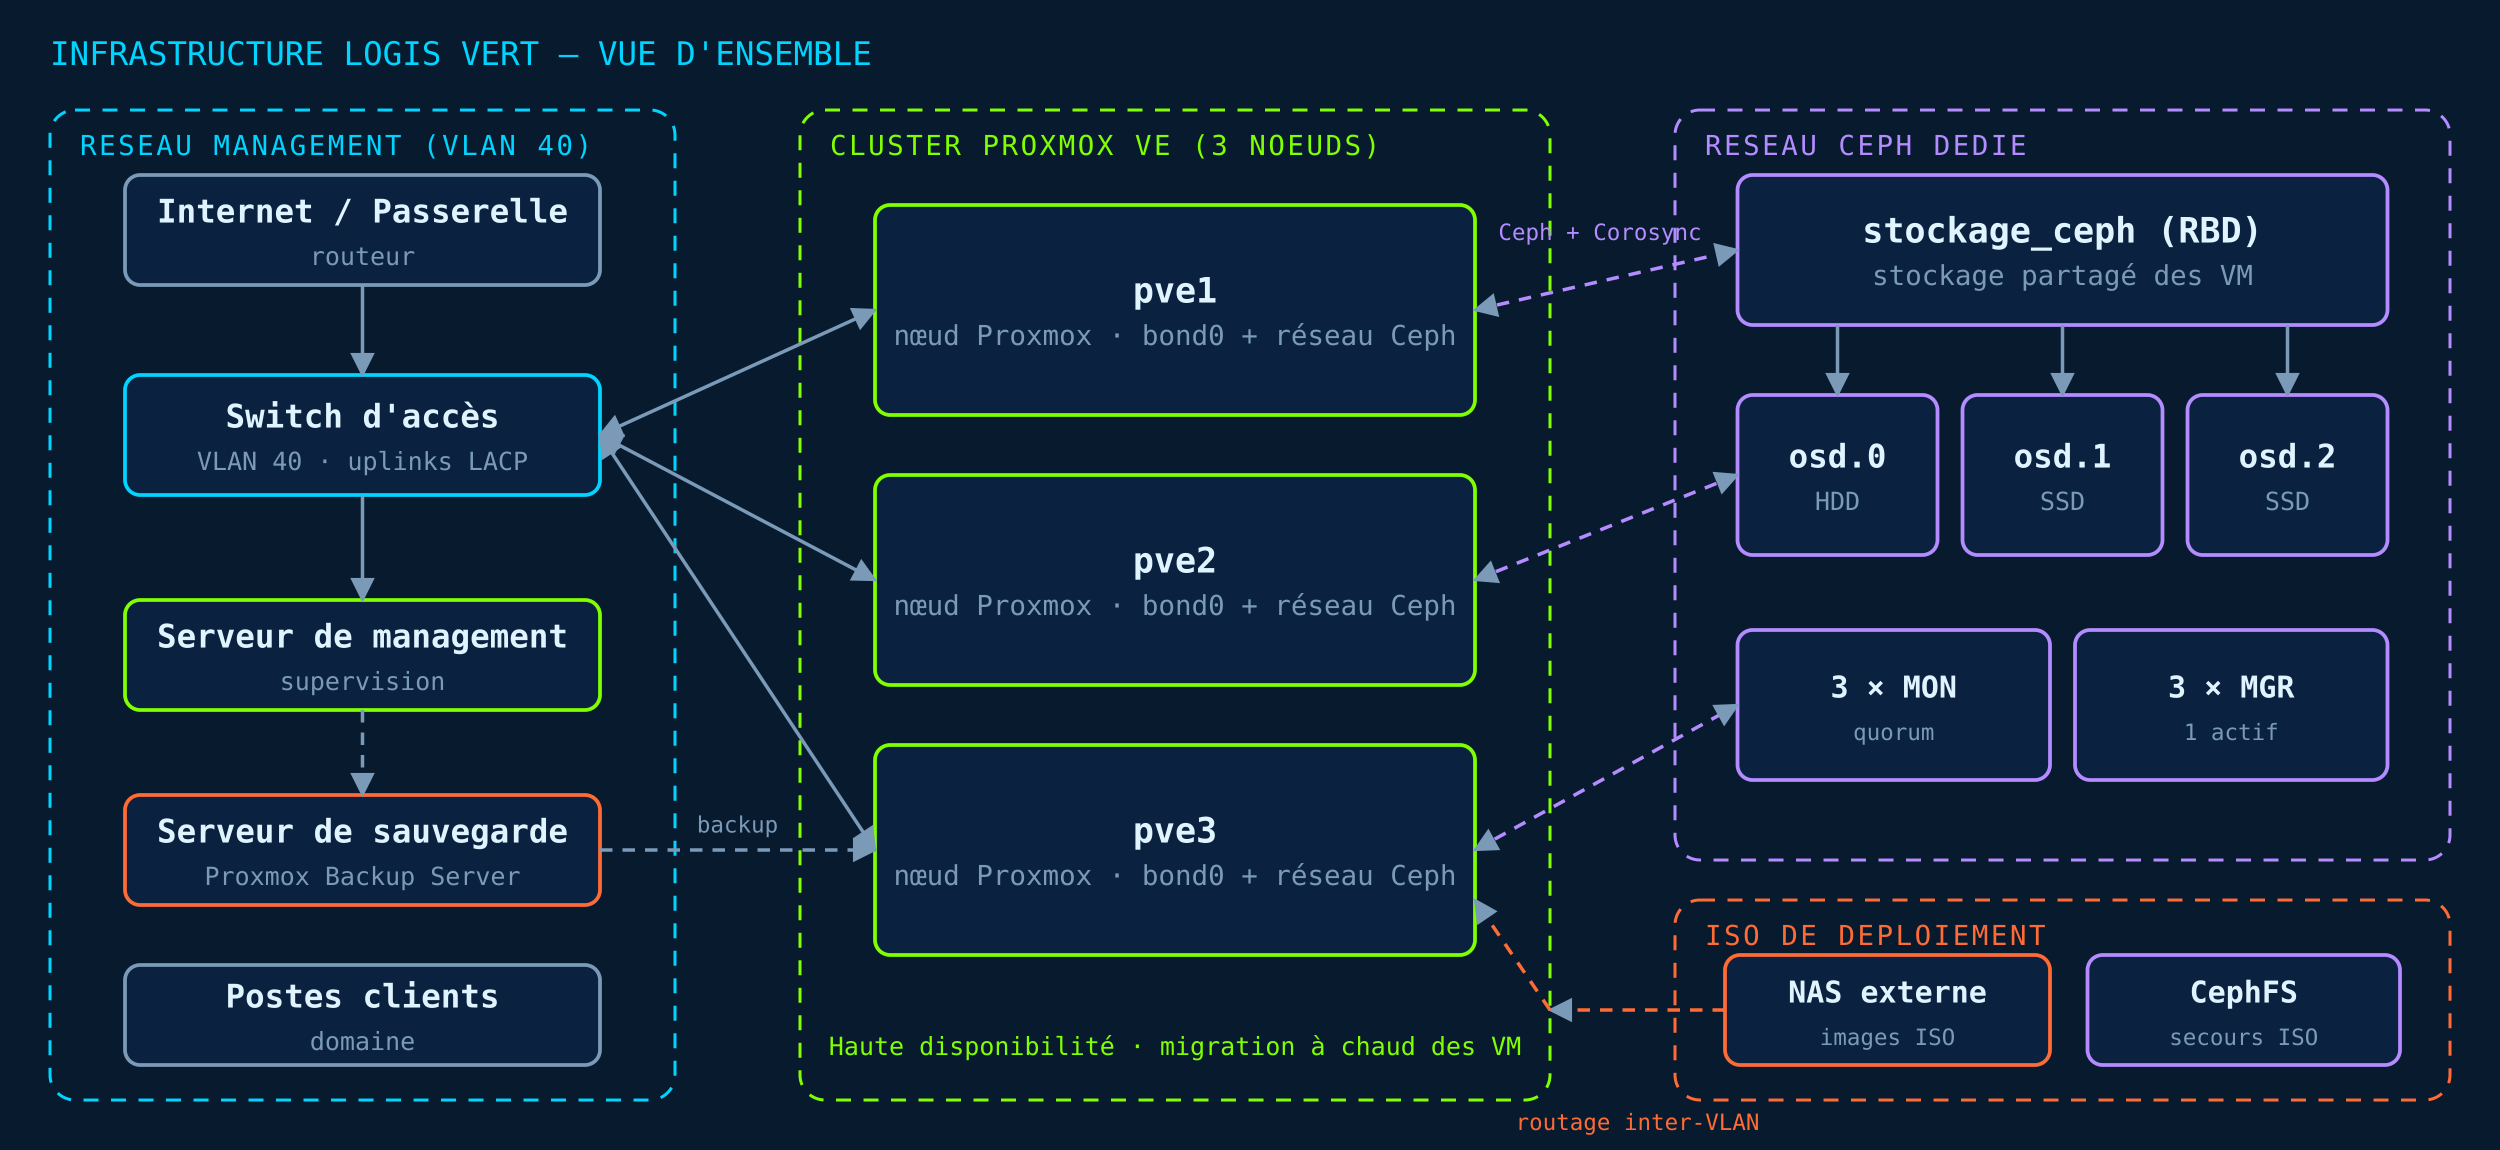
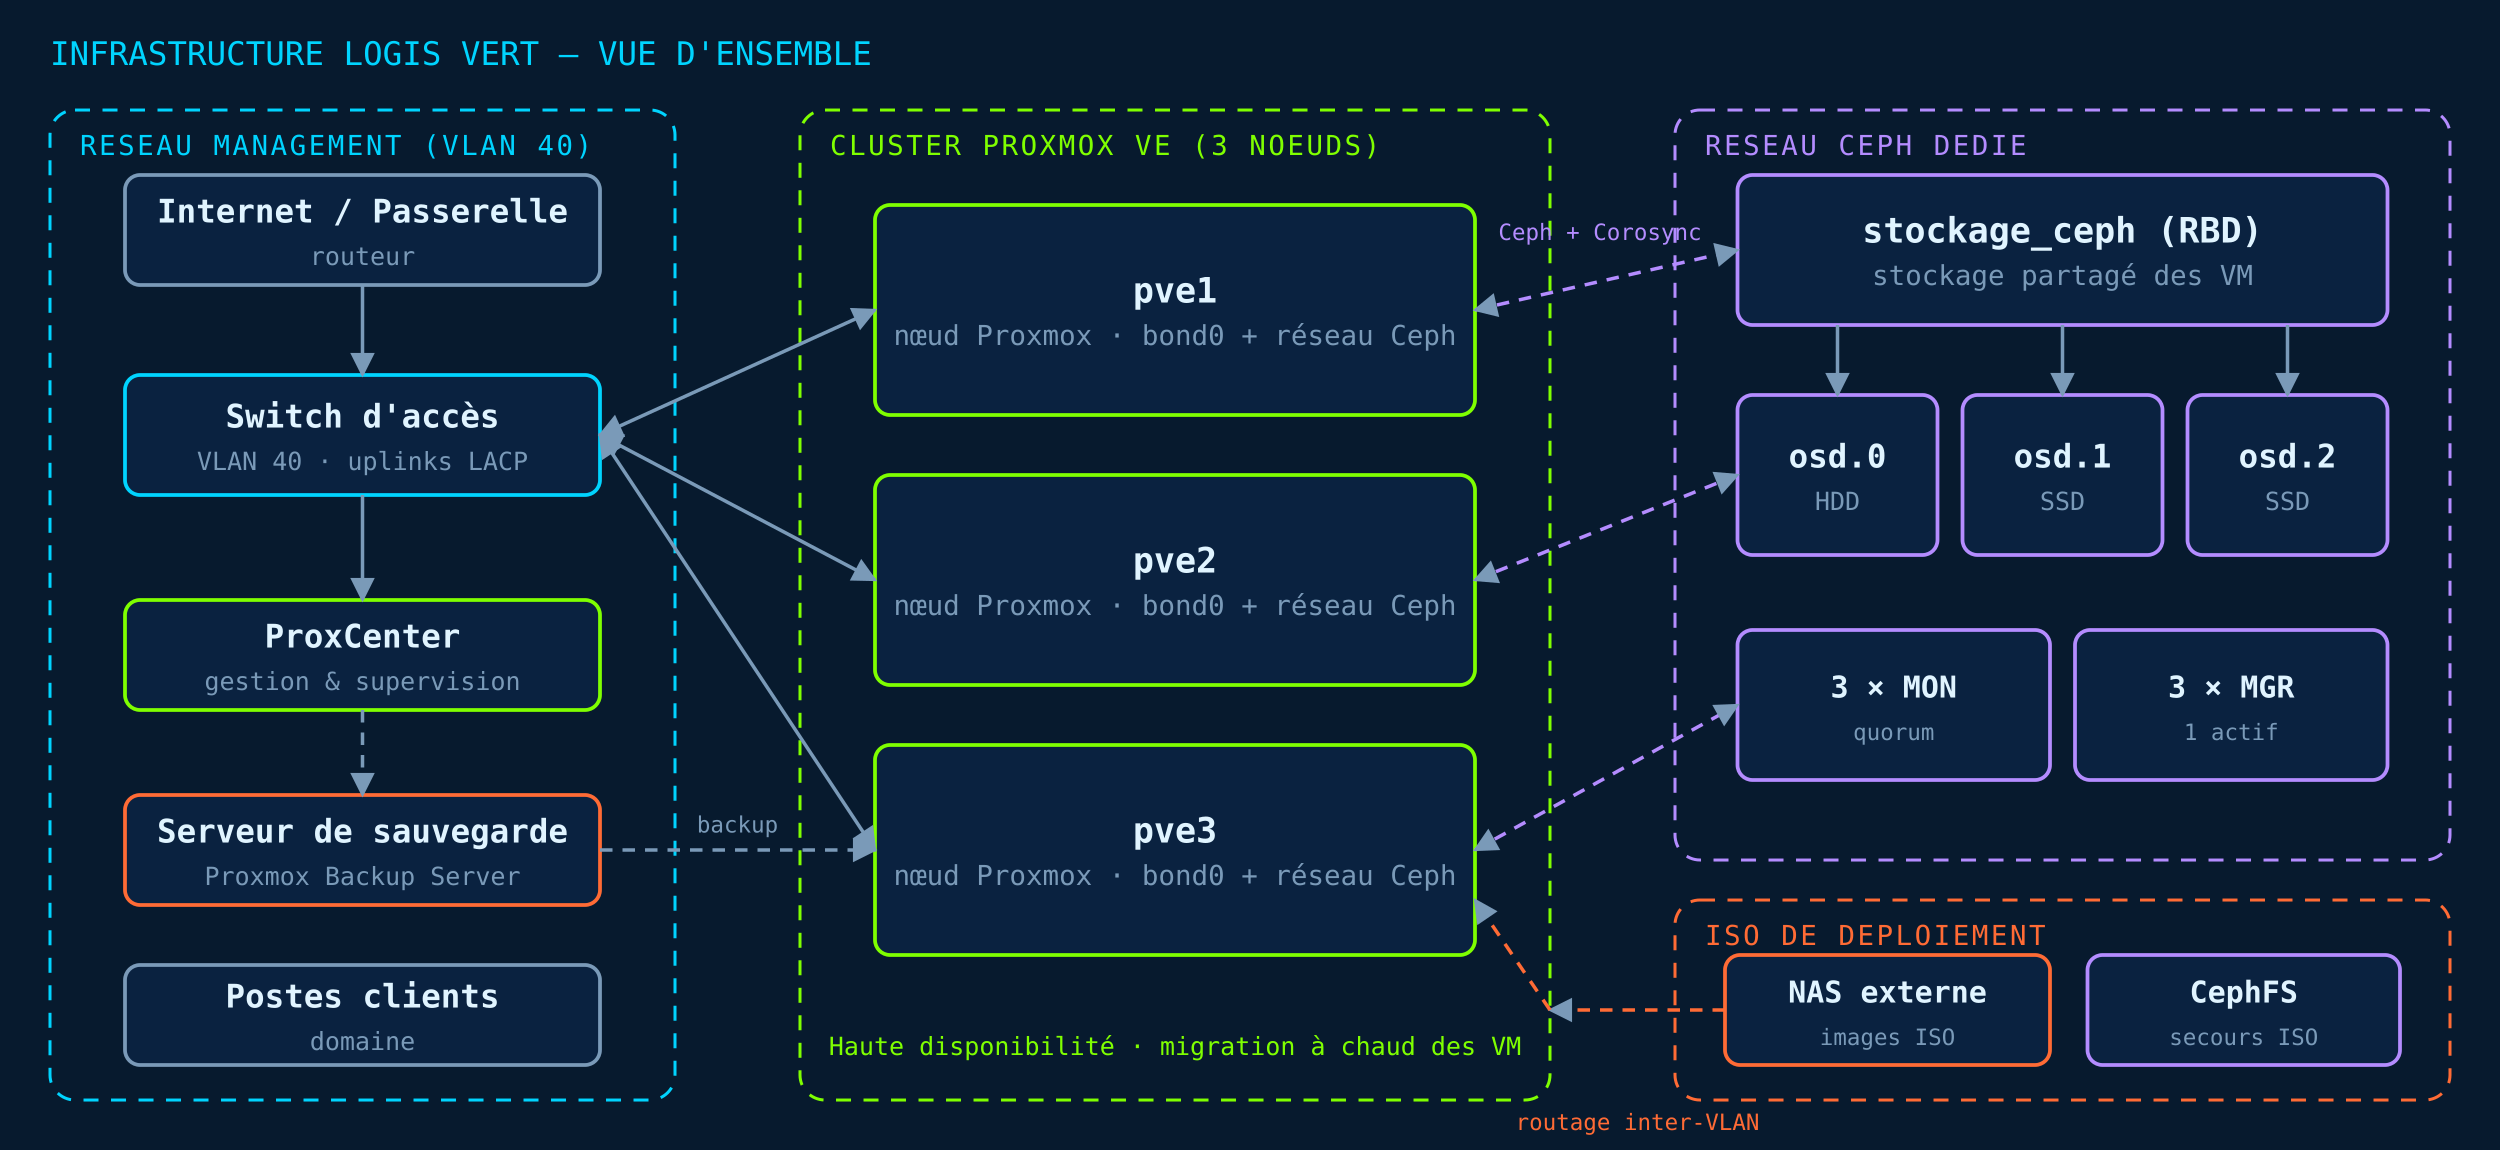
<svg xmlns="http://www.w3.org/2000/svg" viewBox="0 0 1000 460" role="img" aria-label="Architecture générale de l'infrastructure Logis Vert">
  <defs>
    <marker id="a" viewBox="0 0 10 10" refX="9" refY="5" markerWidth="7" markerHeight="7" orient="auto-start-reverse">
      <path d="M0 0L10 5L0 10z" fill="#7a9ab8" />
    </marker>
  </defs>
  <rect width="1000" height="460" fill="#071a2e" />
  <g font-family="ui-monospace,Menlo,Consolas,monospace" fill="#e0f4ff">
    <text x="20" y="26" text-anchor="start" font-size="13" fill="#00d4ff">INFRASTRUCTURE LOGIS VERT — VUE D'ENSEMBLE</text>
    <rect x="20" y="44" width="250" height="396" rx="10" fill="none" stroke="#00d4ff" stroke-width="1.2" stroke-dasharray="6 5" />
    <text x="32" y="62" font-size="11" fill="#00d4ff" letter-spacing="1">RESEAU MANAGEMENT (VLAN 40)</text>
    <rect x="50" y="70" width="190" height="44" rx="6" fill="#0a2240" stroke="#7a9ab8" stroke-width="1.5" />
    <text x="145.0" y="89.0" text-anchor="middle" font-size="13" font-weight="bold">Internet / Passerelle</text>
    <text x="145.0" y="106.0" text-anchor="middle" font-size="10" fill="#7a9ab8">routeur</text>
    <rect x="50" y="150" width="190" height="48" rx="6" fill="#0a2240" stroke="#00d4ff" stroke-width="1.5" />
    <text x="145.0" y="171.0" text-anchor="middle" font-size="13" font-weight="bold">Switch d'accès</text>
    <text x="145.0" y="188.0" text-anchor="middle" font-size="10" fill="#7a9ab8">VLAN 40 · uplinks LACP</text>
    <rect x="50" y="240" width="190" height="44" rx="6" fill="#0a2240" stroke="#7fff00" stroke-width="1.5" />
-     <text x="145.0" y="259.0" text-anchor="middle" font-size="13" font-weight="bold">Serveur de management</text>
-     <text x="145.0" y="276.0" text-anchor="middle" font-size="10" fill="#7a9ab8">supervision</text>
+     <text x="145.0" y="259.0" text-anchor="middle" font-size="13" font-weight="bold">ProxCenter</text>
+     <text x="145.0" y="276.0" text-anchor="middle" font-size="10" fill="#7a9ab8">gestion &amp; supervision</text>
    <rect x="50" y="318" width="190" height="44" rx="6" fill="#0a2240" stroke="#ff6b35" stroke-width="1.5" />
    <text x="145.0" y="337.0" text-anchor="middle" font-size="13" font-weight="bold">Serveur de sauvegarde</text>
    <text x="145.0" y="354.0" text-anchor="middle" font-size="10" fill="#7a9ab8">Proxmox Backup Server</text>
    <rect x="50" y="386" width="190" height="40" rx="6" fill="#0a2240" stroke="#7a9ab8" stroke-width="1.5" />
    <text x="145.0" y="403.0" text-anchor="middle" font-size="13" font-weight="bold">Postes clients</text>
    <text x="145.0" y="420.0" text-anchor="middle" font-size="10" fill="#7a9ab8">domaine</text>
    <line x1="145" y1="114" x2="145" y2="150" stroke="#7a9ab8" stroke-width="1.4" marker-end="url(#a)" />
    <line x1="145" y1="198" x2="145" y2="240" stroke="#7a9ab8" stroke-width="1.4" marker-end="url(#a)" />
    <line x1="145" y1="284" x2="145" y2="318" stroke="#7a9ab8" stroke-width="1.4" stroke-dasharray="5 4" marker-end="url(#a)" />
    <rect x="320" y="44" width="300" height="396" rx="10" fill="none" stroke="#7fff00" stroke-width="1.2" stroke-dasharray="6 5" />
    <text x="332" y="62" font-size="11" fill="#7fff00" letter-spacing="1">CLUSTER PROXMOX VE (3 NOEUDS)</text>
    <rect x="350" y="82" width="240" height="84" rx="6" fill="#0a2240" stroke="#7fff00" stroke-width="1.5" />
    <text x="470.0" y="121.0" text-anchor="middle" font-size="14" font-weight="bold">pve1</text>
    <text x="470.0" y="138.0" text-anchor="middle" font-size="11" fill="#7a9ab8">nœud Proxmox · bond0 + réseau Ceph</text>
    <rect x="350" y="190" width="240" height="84" rx="6" fill="#0a2240" stroke="#7fff00" stroke-width="1.5" />
    <text x="470.0" y="229.0" text-anchor="middle" font-size="14" font-weight="bold">pve2</text>
    <text x="470.0" y="246.0" text-anchor="middle" font-size="11" fill="#7a9ab8">nœud Proxmox · bond0 + réseau Ceph</text>
    <rect x="350" y="298" width="240" height="84" rx="6" fill="#0a2240" stroke="#7fff00" stroke-width="1.5" />
    <text x="470.0" y="337.0" text-anchor="middle" font-size="14" font-weight="bold">pve3</text>
    <text x="470.0" y="354.0" text-anchor="middle" font-size="11" fill="#7a9ab8">nœud Proxmox · bond0 + réseau Ceph</text>
    <text x="470" y="422" text-anchor="middle" font-size="10" fill="#7fff00">Haute disponibilité · migration à chaud des VM</text>
    <line x1="240" y1="174" x2="350" y2="124" stroke="#7a9ab8" stroke-width="1.4" marker-end="url(#a)" marker-start="url(#a)" />
    <line x1="240" y1="174" x2="350" y2="232" stroke="#7a9ab8" stroke-width="1.4" marker-end="url(#a)" marker-start="url(#a)" />
    <line x1="240" y1="174" x2="350" y2="340" stroke="#7a9ab8" stroke-width="1.4" marker-end="url(#a)" marker-start="url(#a)" />
    <line x1="240" y1="340" x2="350" y2="340" stroke="#7a9ab8" stroke-width="1.4" stroke-dasharray="5 4" marker-end="url(#a)" />
    <text x="295" y="333" text-anchor="middle" font-size="9" fill="#7a9ab8">backup</text>
    <rect x="670" y="44" width="310" height="300" rx="10" fill="none" stroke="#b48cff" stroke-width="1.2" stroke-dasharray="6 5" />
    <text x="682" y="62" font-size="11" fill="#b48cff" letter-spacing="1">RESEAU CEPH DEDIE</text>
    <rect x="695" y="70" width="260" height="60" rx="6" fill="#0a2240" stroke="#b48cff" stroke-width="1.5" />
    <text x="825.0" y="97.0" text-anchor="middle" font-size="14" font-weight="bold">stockage_ceph (RBD)</text>
    <text x="825.0" y="114.0" text-anchor="middle" font-size="11" fill="#7a9ab8">stockage partagé des VM</text>
    <rect x="695" y="158" width="80" height="64" rx="6" fill="#0a2240" stroke="#b48cff" stroke-width="1.5" />
    <text x="735.0" y="187.0" text-anchor="middle" font-size="13" font-weight="bold">osd.0</text>
    <text x="735.0" y="204.0" text-anchor="middle" font-size="10" fill="#7a9ab8">HDD</text>
    <rect x="785" y="158" width="80" height="64" rx="6" fill="#0a2240" stroke="#b48cff" stroke-width="1.5" />
    <text x="825.0" y="187.0" text-anchor="middle" font-size="13" font-weight="bold">osd.1</text>
    <text x="825.0" y="204.0" text-anchor="middle" font-size="10" fill="#7a9ab8">SSD</text>
    <rect x="875" y="158" width="80" height="64" rx="6" fill="#0a2240" stroke="#b48cff" stroke-width="1.5" />
    <text x="915.0" y="187.0" text-anchor="middle" font-size="13" font-weight="bold">osd.2</text>
    <text x="915.0" y="204.0" text-anchor="middle" font-size="10" fill="#7a9ab8">SSD</text>
    <line x1="735" y1="130" x2="735" y2="158" stroke="#7a9ab8" stroke-width="1.4" marker-end="url(#a)" />
    <line x1="825" y1="130" x2="825" y2="158" stroke="#7a9ab8" stroke-width="1.4" marker-end="url(#a)" />
    <line x1="915" y1="130" x2="915" y2="158" stroke="#7a9ab8" stroke-width="1.4" marker-end="url(#a)" />
    <rect x="695" y="252" width="125" height="60" rx="6" fill="#0a2240" stroke="#b48cff" stroke-width="1.5" />
    <text x="757.5" y="279.0" text-anchor="middle" font-size="12" font-weight="bold">3 × MON</text>
    <text x="757.5" y="296.0" text-anchor="middle" font-size="9" fill="#7a9ab8">quorum</text>
    <rect x="830" y="252" width="125" height="60" rx="6" fill="#0a2240" stroke="#b48cff" stroke-width="1.5" />
    <text x="892.5" y="279.0" text-anchor="middle" font-size="12" font-weight="bold">3 × MGR</text>
    <text x="892.5" y="296.0" text-anchor="middle" font-size="9" fill="#7a9ab8">1 actif</text>
    <line x1="590" y1="124" x2="695" y2="100" stroke="#b48cff" stroke-width="1.4" stroke-dasharray="5 4" marker-end="url(#a)" marker-start="url(#a)" />
    <line x1="590" y1="232" x2="695" y2="190" stroke="#b48cff" stroke-width="1.4" stroke-dasharray="5 4" marker-end="url(#a)" marker-start="url(#a)" />
    <line x1="590" y1="340" x2="695" y2="282" stroke="#b48cff" stroke-width="1.4" stroke-dasharray="5 4" marker-end="url(#a)" marker-start="url(#a)" />
    <text x="640" y="96" text-anchor="middle" font-size="9" fill="#b48cff">Ceph + Corosync</text>
    <rect x="670" y="360" width="310" height="80" rx="10" fill="none" stroke="#ff6b35" stroke-width="1.2" stroke-dasharray="6 5" />
    <text x="682" y="378" font-size="11" fill="#ff6b35" letter-spacing="1">ISO DE DEPLOIEMENT</text>
    <rect x="690" y="382" width="130" height="44" rx="6" fill="#0a2240" stroke="#ff6b35" stroke-width="1.5" />
    <text x="755.0" y="401.0" text-anchor="middle" font-size="12" font-weight="bold">NAS externe</text>
    <text x="755.0" y="418.0" text-anchor="middle" font-size="9" fill="#7a9ab8">images ISO</text>
    <rect x="835" y="382" width="125" height="44" rx="6" fill="#0a2240" stroke="#b48cff" stroke-width="1.5" />
    <text x="897.5" y="401.0" text-anchor="middle" font-size="12" font-weight="bold">CephFS</text>
    <text x="897.5" y="418.0" text-anchor="middle" font-size="9" fill="#7a9ab8">secours ISO</text>
    <line x1="690" y1="404" x2="620" y2="404" stroke="#ff6b35" stroke-width="1.4" stroke-dasharray="5 4" marker-end="url(#a)" />
    <line x1="620" y1="404" x2="590" y2="360" stroke="#ff6b35" stroke-width="1.4" stroke-dasharray="5 4" marker-end="url(#a)" />
    <text x="655" y="452" text-anchor="middle" font-size="9" fill="#ff6b35">routage inter-VLAN</text>
  </g>
</svg>
